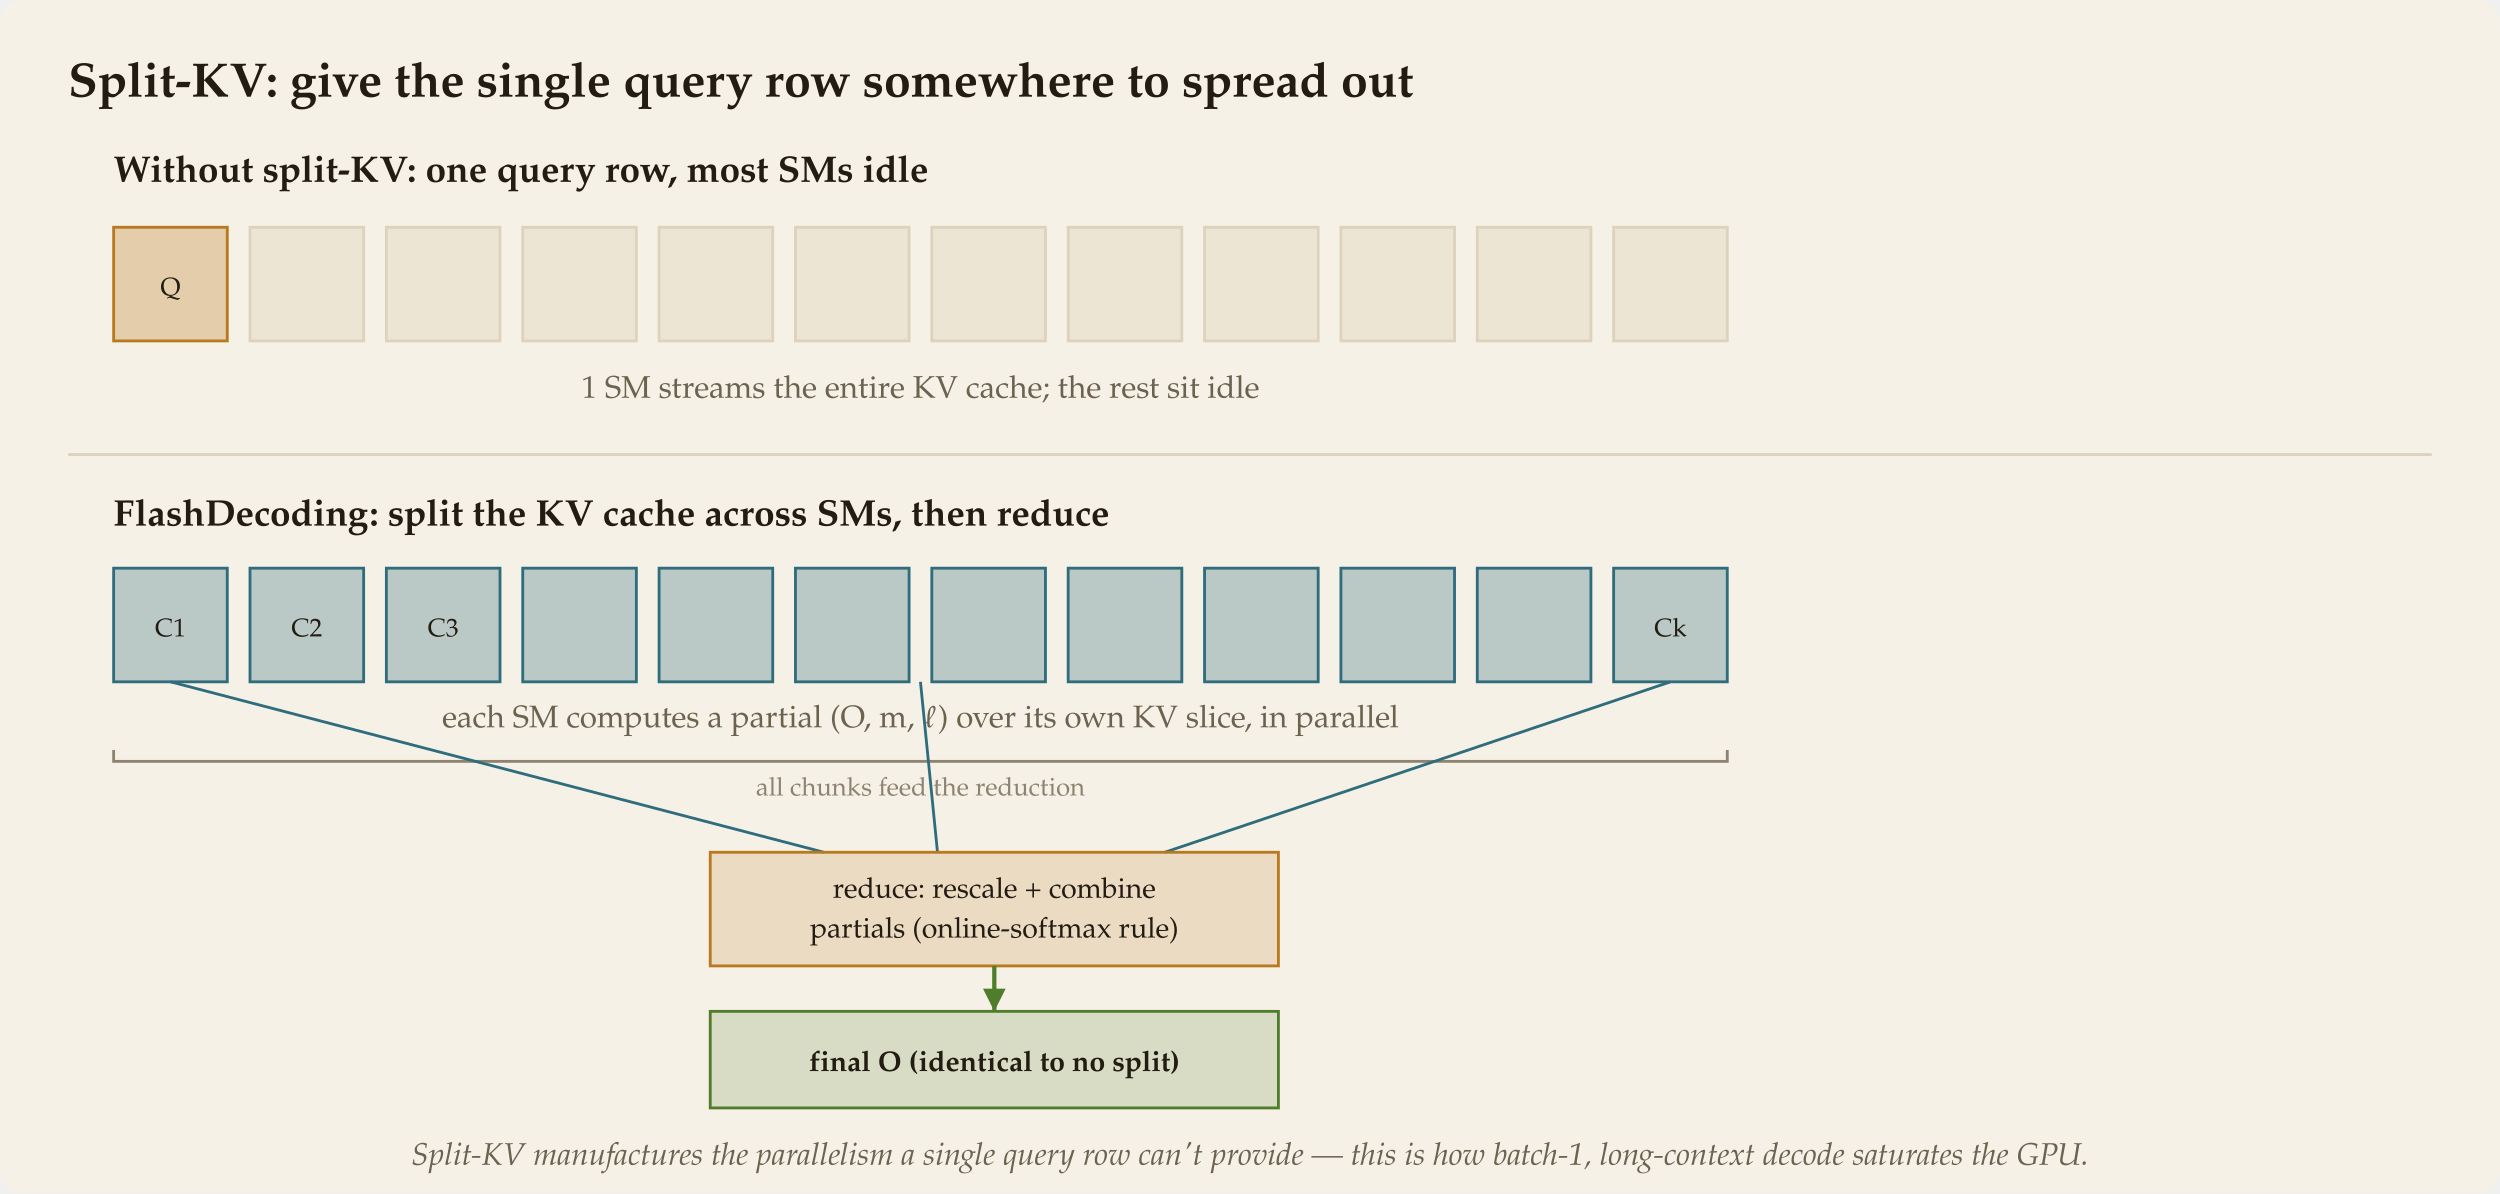
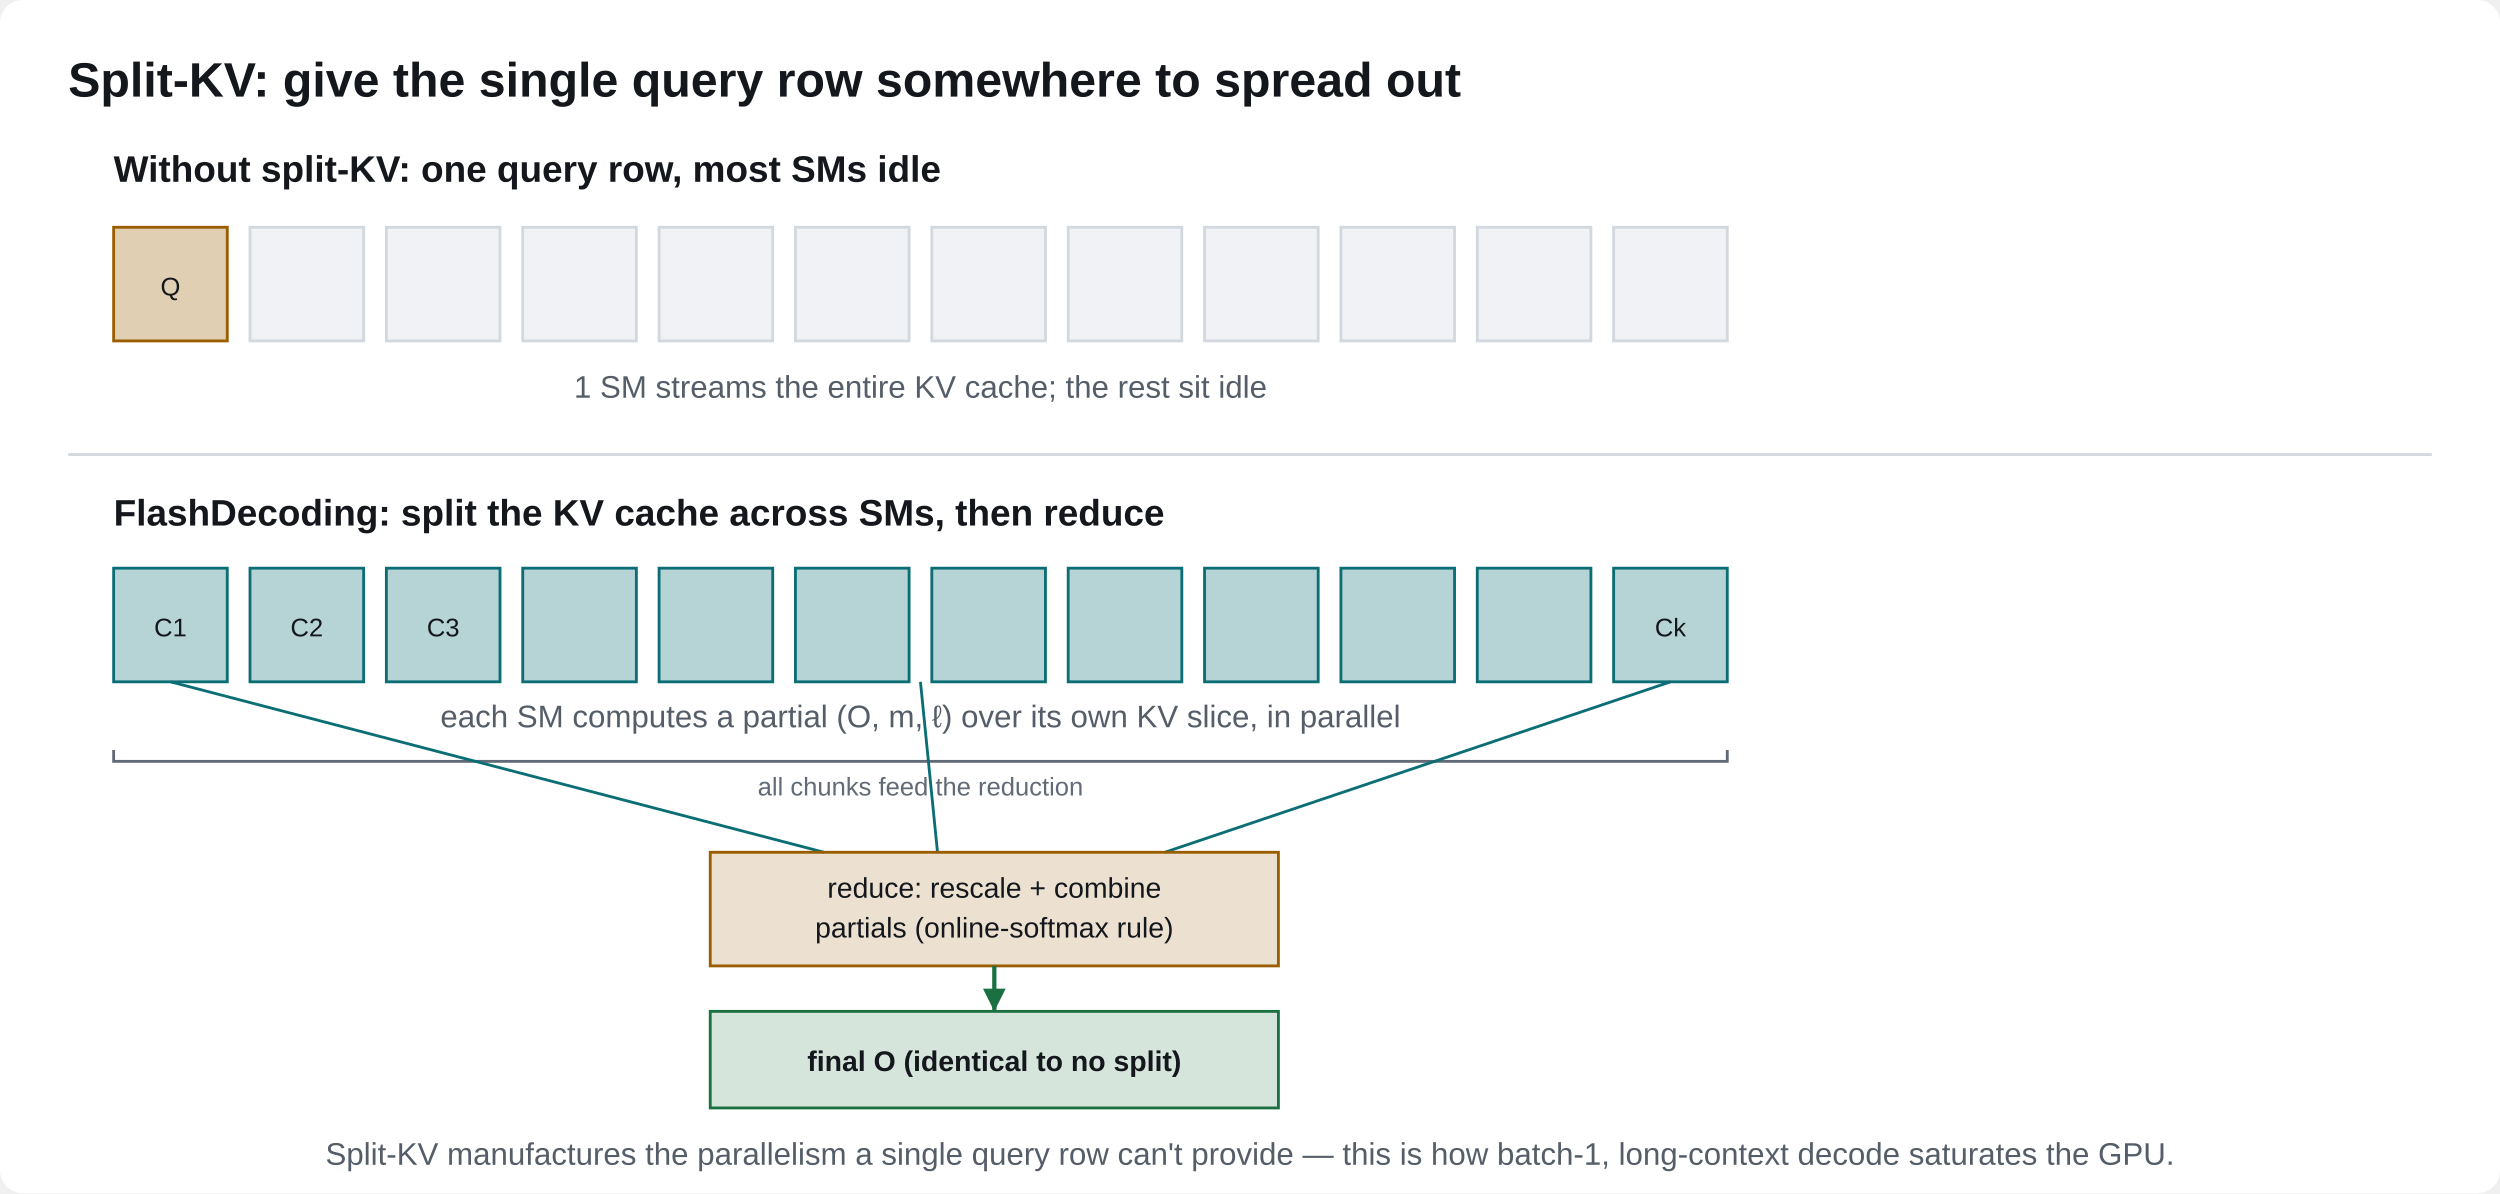
- <svg xmlns="http://www.w3.org/2000/svg" viewBox="0 0 880 420" width="880" height="420" font-family="Iowan Old Style, Palatino, Georgia, serif">
-   <rect width="880" height="420" rx="8" fill="#f6f1e6" />
-   <text x="24" y="34" font-size="17" font-weight="600" fill="#221c12">Split-KV: give the single query row somewhere to spread out</text>
-   <text x="40" y="64" font-size="13" font-weight="600" fill="#221c12">Without split-KV: one query row, most SMs idle</text>
+ <svg xmlns="http://www.w3.org/2000/svg" viewBox="0 0 880 420" width="880" height="420" font-family="Atkinson Hyperlegible Next, system-ui, -apple-system, Segoe UI, Helvetica Neue, Arial, sans-serif">
+   <rect width="880" height="420" rx="8" fill="#ffffff" />
+   <text x="24" y="34" font-size="17" font-weight="600" fill="#14171c">Split-KV: give the single query row somewhere to spread out</text>
+   <text x="40" y="64" font-size="13" font-weight="600" fill="#14171c">Without split-KV: one query row, most SMs idle</text>
  <g>
-     <rect x="40" y="80" width="40" height="40" fill="#b8791f" fill-opacity="0.3" stroke="#b8791f" />
-     <rect x="88" y="80" width="40" height="40" fill="#ece5d4" stroke="#ddd3bd" />
-     <rect x="136" y="80" width="40" height="40" fill="#ece5d4" stroke="#ddd3bd" />
-     <rect x="184" y="80" width="40" height="40" fill="#ece5d4" stroke="#ddd3bd" />
-     <rect x="232" y="80" width="40" height="40" fill="#ece5d4" stroke="#ddd3bd" />
-     <rect x="280" y="80" width="40" height="40" fill="#ece5d4" stroke="#ddd3bd" />
-     <rect x="328" y="80" width="40" height="40" fill="#ece5d4" stroke="#ddd3bd" />
-     <rect x="376" y="80" width="40" height="40" fill="#ece5d4" stroke="#ddd3bd" />
-     <rect x="424" y="80" width="40" height="40" fill="#ece5d4" stroke="#ddd3bd" />
-     <rect x="472" y="80" width="40" height="40" fill="#ece5d4" stroke="#ddd3bd" />
-     <rect x="520" y="80" width="40" height="40" fill="#ece5d4" stroke="#ddd3bd" />
-     <rect x="568" y="80" width="40" height="40" fill="#ece5d4" stroke="#ddd3bd" />
-     <text x="60" y="104" font-size="9" text-anchor="middle" fill="#221c12">Q</text>
+     <rect x="40" y="80" width="40" height="40" fill="#9a5d00" fill-opacity="0.3" stroke="#9a5d00" />
+     <rect x="88" y="80" width="40" height="40" fill="#f0f2f5" stroke="#d3d8df" />
+     <rect x="136" y="80" width="40" height="40" fill="#f0f2f5" stroke="#d3d8df" />
+     <rect x="184" y="80" width="40" height="40" fill="#f0f2f5" stroke="#d3d8df" />
+     <rect x="232" y="80" width="40" height="40" fill="#f0f2f5" stroke="#d3d8df" />
+     <rect x="280" y="80" width="40" height="40" fill="#f0f2f5" stroke="#d3d8df" />
+     <rect x="328" y="80" width="40" height="40" fill="#f0f2f5" stroke="#d3d8df" />
+     <rect x="376" y="80" width="40" height="40" fill="#f0f2f5" stroke="#d3d8df" />
+     <rect x="424" y="80" width="40" height="40" fill="#f0f2f5" stroke="#d3d8df" />
+     <rect x="472" y="80" width="40" height="40" fill="#f0f2f5" stroke="#d3d8df" />
+     <rect x="520" y="80" width="40" height="40" fill="#f0f2f5" stroke="#d3d8df" />
+     <rect x="568" y="80" width="40" height="40" fill="#f0f2f5" stroke="#d3d8df" />
+     <text x="60" y="104" font-size="9" text-anchor="middle" fill="#14171c">Q</text>
  </g>
-   <text x="324" y="140" font-size="11" text-anchor="middle" fill="#6b6250">1 SM streams the entire KV cache; the rest sit idle</text>
-   <line x1="24" y1="160" x2="856" y2="160" stroke="#ddd3bd" stroke-width="1" />
-   <text x="40" y="185" font-size="13" font-weight="600" fill="#221c12">FlashDecoding: split the KV cache across SMs, then reduce</text>
+   <text x="324" y="140" font-size="11" text-anchor="middle" fill="#555d68">1 SM streams the entire KV cache; the rest sit idle</text>
+   <line x1="24" y1="160" x2="856" y2="160" stroke="#d3d8df" stroke-width="1" />
+   <text x="40" y="185" font-size="13" font-weight="600" fill="#14171c">FlashDecoding: split the KV cache across SMs, then reduce</text>
  <g>
-     <rect x="40" y="200" width="40" height="40" fill="#2f6d7d" fill-opacity="0.3" stroke="#2f6d7d" />
-     <text x="60" y="224" font-size="9" text-anchor="middle" fill="#221c12">C1</text>
-     <rect x="88" y="200" width="40" height="40" fill="#2f6d7d" fill-opacity="0.3" stroke="#2f6d7d" />
-     <text x="108" y="224" font-size="9" text-anchor="middle" fill="#221c12">C2</text>
-     <rect x="136" y="200" width="40" height="40" fill="#2f6d7d" fill-opacity="0.3" stroke="#2f6d7d" />
-     <text x="156" y="224" font-size="9" text-anchor="middle" fill="#221c12">C3</text>
-     <rect x="184" y="200" width="40" height="40" fill="#2f6d7d" fill-opacity="0.3" stroke="#2f6d7d" />
-     <rect x="232" y="200" width="40" height="40" fill="#2f6d7d" fill-opacity="0.3" stroke="#2f6d7d" />
-     <rect x="280" y="200" width="40" height="40" fill="#2f6d7d" fill-opacity="0.3" stroke="#2f6d7d" />
-     <rect x="328" y="200" width="40" height="40" fill="#2f6d7d" fill-opacity="0.3" stroke="#2f6d7d" />
-     <rect x="376" y="200" width="40" height="40" fill="#2f6d7d" fill-opacity="0.3" stroke="#2f6d7d" />
-     <rect x="424" y="200" width="40" height="40" fill="#2f6d7d" fill-opacity="0.3" stroke="#2f6d7d" />
-     <rect x="472" y="200" width="40" height="40" fill="#2f6d7d" fill-opacity="0.3" stroke="#2f6d7d" />
-     <rect x="520" y="200" width="40" height="40" fill="#2f6d7d" fill-opacity="0.3" stroke="#2f6d7d" />
-     <rect x="568" y="200" width="40" height="40" fill="#2f6d7d" fill-opacity="0.3" stroke="#2f6d7d" />
-     <text x="588" y="224" font-size="9" text-anchor="middle" fill="#221c12">Ck</text>
+     <rect x="40" y="200" width="40" height="40" fill="#0b6e75" fill-opacity="0.3" stroke="#0b6e75" />
+     <text x="60" y="224" font-size="9" text-anchor="middle" fill="#14171c">C1</text>
+     <rect x="88" y="200" width="40" height="40" fill="#0b6e75" fill-opacity="0.3" stroke="#0b6e75" />
+     <text x="108" y="224" font-size="9" text-anchor="middle" fill="#14171c">C2</text>
+     <rect x="136" y="200" width="40" height="40" fill="#0b6e75" fill-opacity="0.3" stroke="#0b6e75" />
+     <text x="156" y="224" font-size="9" text-anchor="middle" fill="#14171c">C3</text>
+     <rect x="184" y="200" width="40" height="40" fill="#0b6e75" fill-opacity="0.3" stroke="#0b6e75" />
+     <rect x="232" y="200" width="40" height="40" fill="#0b6e75" fill-opacity="0.3" stroke="#0b6e75" />
+     <rect x="280" y="200" width="40" height="40" fill="#0b6e75" fill-opacity="0.3" stroke="#0b6e75" />
+     <rect x="328" y="200" width="40" height="40" fill="#0b6e75" fill-opacity="0.3" stroke="#0b6e75" />
+     <rect x="376" y="200" width="40" height="40" fill="#0b6e75" fill-opacity="0.3" stroke="#0b6e75" />
+     <rect x="424" y="200" width="40" height="40" fill="#0b6e75" fill-opacity="0.3" stroke="#0b6e75" />
+     <rect x="472" y="200" width="40" height="40" fill="#0b6e75" fill-opacity="0.3" stroke="#0b6e75" />
+     <rect x="520" y="200" width="40" height="40" fill="#0b6e75" fill-opacity="0.3" stroke="#0b6e75" />
+     <rect x="568" y="200" width="40" height="40" fill="#0b6e75" fill-opacity="0.3" stroke="#0b6e75" />
+     <text x="588" y="224" font-size="9" text-anchor="middle" fill="#14171c">Ck</text>
  </g>
-   <text x="324" y="256" font-size="11" text-anchor="middle" fill="#6b6250">each SM computes a partial (O, m, ℓ) over its own KV slice, in parallel</text>
-   <path d="M 40 264 L 40 268 L 608 268 L 608 264" fill="none" stroke="#8d8370" stroke-width="1" />
-   <text x="324" y="280" font-size="9" text-anchor="middle" fill="#8d8370">all chunks feed the reduction</text>
-   <line x1="60" y1="240" x2="290" y2="300" stroke="#2f6d7d" stroke-width="1" />
-   <line x1="324" y1="240" x2="330" y2="300" stroke="#2f6d7d" stroke-width="1" />
-   <line x1="588" y1="240" x2="410" y2="300" stroke="#2f6d7d" stroke-width="1" />
-   <rect x="250" y="300" width="200" height="40" fill="#b8791f" fill-opacity="0.18" stroke="#b8791f" />
-   <text x="350" y="316" font-size="10" text-anchor="middle" fill="#221c12">reduce: rescale + combine</text>
-   <text x="350" y="330" font-size="10" text-anchor="middle" fill="#221c12">partials (online-softmax rule)</text>
-   <line x1="350" y1="340" x2="350" y2="356" stroke="#4f7d2c" stroke-width="1.5" />
-   <polygon points="350,356 346,348 354,348" fill="#4f7d2c" />
-   <rect x="250" y="356" width="200" height="34" fill="#4f7d2c" fill-opacity="0.18" stroke="#4f7d2c" />
-   <text x="350" y="377" font-size="10" font-weight="600" text-anchor="middle" fill="#221c12">final O (identical to no split)</text>
-   <text x="440" y="410" font-size="11" font-style="italic" text-anchor="middle" fill="#6b6250">Split-KV manufactures the parallelism a single query row can't provide — this is how batch-1, long-context decode saturates the GPU.</text>
+   <text x="324" y="256" font-size="11" text-anchor="middle" fill="#555d68">each SM computes a partial (O, m, ℓ) over its own KV slice, in parallel</text>
+   <path d="M 40 264 L 40 268 L 608 268 L 608 264" fill="none" stroke="#626a75" stroke-width="1" />
+   <text x="324" y="280" font-size="9" text-anchor="middle" fill="#626a75">all chunks feed the reduction</text>
+   <line x1="60" y1="240" x2="290" y2="300" stroke="#0b6e75" stroke-width="1" />
+   <line x1="324" y1="240" x2="330" y2="300" stroke="#0b6e75" stroke-width="1" />
+   <line x1="588" y1="240" x2="410" y2="300" stroke="#0b6e75" stroke-width="1" />
+   <rect x="250" y="300" width="200" height="40" fill="#9a5d00" fill-opacity="0.18" stroke="#9a5d00" />
+   <text x="350" y="316" font-size="10" text-anchor="middle" fill="#14171c">reduce: rescale + combine</text>
+   <text x="350" y="330" font-size="10" text-anchor="middle" fill="#14171c">partials (online-softmax rule)</text>
+   <line x1="350" y1="340" x2="350" y2="356" stroke="#1a7040" stroke-width="1.5" />
+   <polygon points="350,356 346,348 354,348" fill="#1a7040" />
+   <rect x="250" y="356" width="200" height="34" fill="#1a7040" fill-opacity="0.18" stroke="#1a7040" />
+   <text x="350" y="377" font-size="10" font-weight="600" text-anchor="middle" fill="#14171c">final O (identical to no split)</text>
+   <text x="440" y="410" font-size="11" text-anchor="middle" fill="#555d68">Split-KV manufactures the parallelism a single query row can't provide — this is how batch-1, long-context decode saturates the GPU.</text>
</svg>
